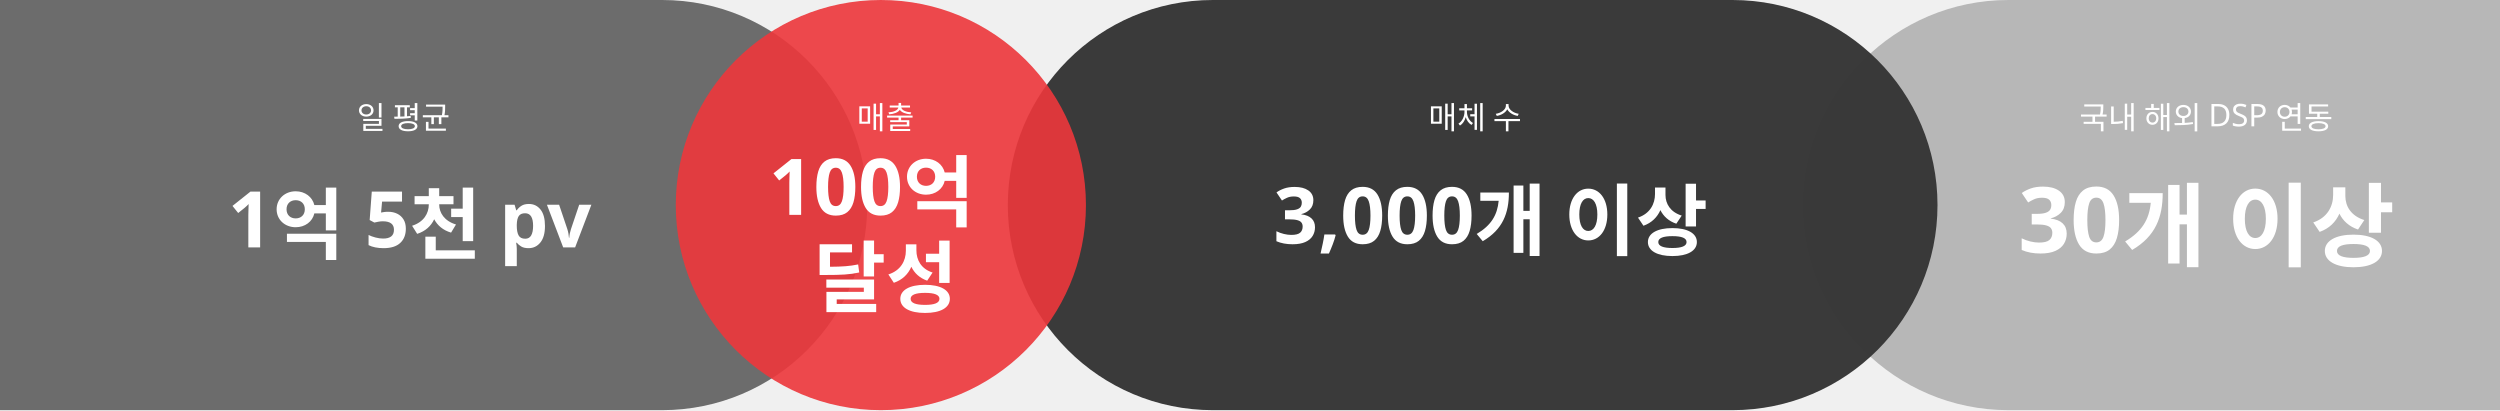
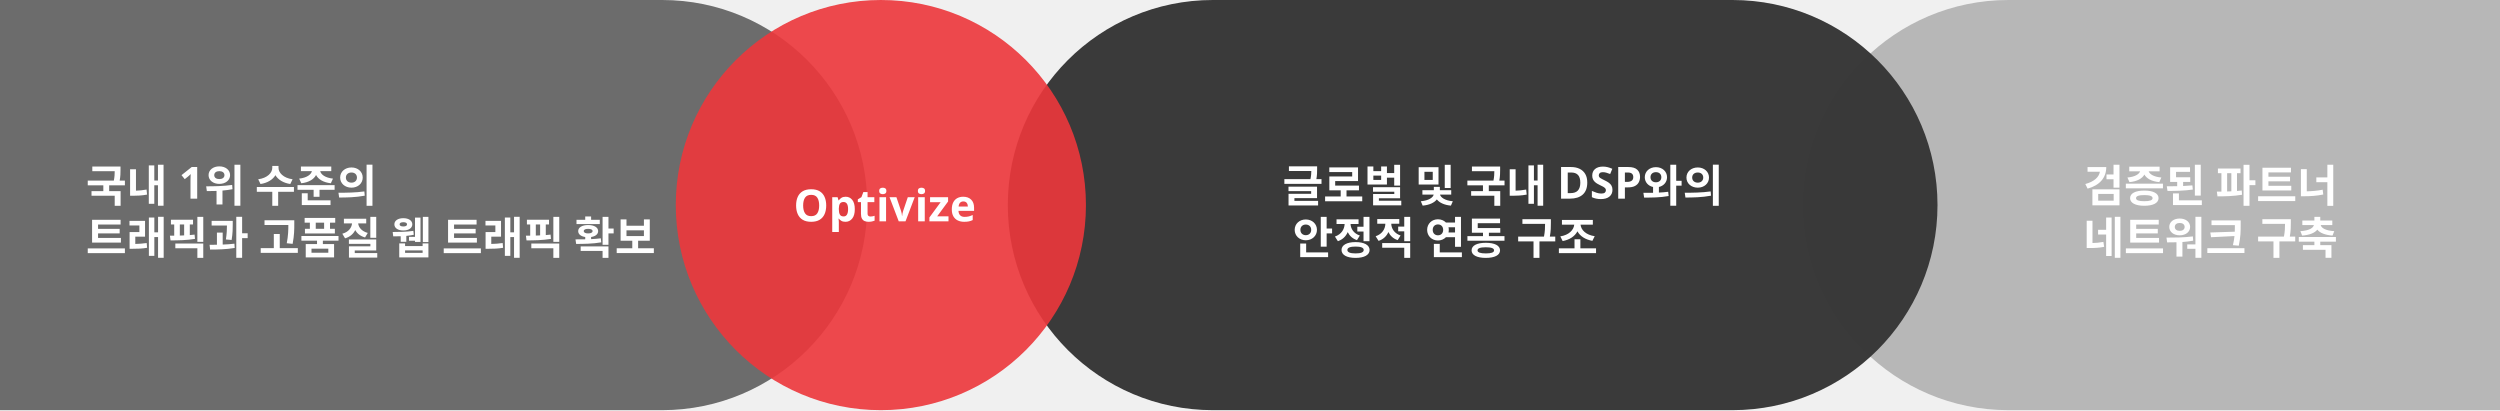
<svg xmlns="http://www.w3.org/2000/svg" width="1920" height="315" viewBox="0 0 1920 315">
-   <g id="그룹_1004" data-name="그룹 1004" transform="translate(0 -4563)">
-     <g id="그룹_1003" data-name="그룹 1003">
-       <path id="사각형_16" data-name="사각형 16" d="M0,0H508.5A157.5,157.5,0,0,1,666,157.5v0A157.5,157.5,0,0,1,508.5,315H0a0,0,0,0,1,0,0V0A0,0,0,0,1,0,0Z" transform="translate(0 4563)" fill="#6c6c6c" />
-       <path id="사각형_18" data-name="사각형 18" d="M0,0H377.5A157.5,157.5,0,0,1,535,157.5v0A157.5,157.5,0,0,1,377.5,315H0a0,0,0,0,1,0,0V0A0,0,0,0,1,0,0Z" transform="translate(1920 4878) rotate(180)" fill="#b7b7b7" />
-       <rect id="사각형_17" data-name="사각형 17" width="714" height="315" rx="157.5" transform="translate(774 4563)" fill="#363636" opacity="0.98" />
-       <circle id="타원_34" data-name="타원 34" cx="157.5" cy="157.5" r="157.5" transform="translate(519 4563)" fill="#ec373b" opacity="0.91" />
-       <text id="매출" transform="translate(658 4662)" fill="#fff" font-size="24" font-family="Pretendard-Medium, Pretendard" font-weight="500">
-         <tspan x="0" y="0">매출</tspan>
-       </text>
-       <text id="일_평균_" data-name="일 평균 " transform="translate(274 4662)" fill="#fff" font-size="24" font-family="Pretendard-Medium, Pretendard" font-weight="500">
-         <tspan x="0" y="0">일 평균 </tspan>
-       </text>
-       <text id="_1억_5천_pv" data-name="1억 5천 pv" transform="translate(175 4753)" fill="#fff" font-size="60" font-family="Pretendard-Bold, Pretendard" font-weight="700">
-         <tspan x="0" y="0">1억 5천 pv</tspan>
-       </text>
-       <text id="_3_000개_이상" data-name="3,000개 이상" transform="translate(978 4750)" fill="#fff" font-size="60" font-family="Pretendard-Bold, Pretendard" font-weight="700">
-         <tspan x="0" y="0">3,000개 이상</tspan>
-       </text>
-       <text id="_30개_이상" data-name="30개 이상" transform="translate(1550 4757)" fill="#fff" font-size="70" font-family="Pretendard-Bold, Pretendard" font-weight="700">
-         <tspan x="0" y="0">30개 이상</tspan>
-       </text>
-       <text id="_100억_달성" data-name="100억  달성" transform="translate(677 4728)" fill="#fff" font-size="60" font-family="Pretendard-Bold, Pretendard" font-weight="700">
-         <tspan x="-86.514" y="0">100억 </tspan>
-         <tspan x="-51.855" y="70">달성</tspan>
-       </text>
-       <text id="매체_수" data-name="매체 수" transform="translate(1097 4662)" fill="#fff" font-size="24" font-family="Pretendard-Medium, Pretendard" font-weight="500">
-         <tspan x="0" y="0">매체 수</tspan>
-       </text>
-       <text id="국내_해외_DSP_연동" data-name="국내 해외 DSP 연동" transform="translate(1597 4662)" fill="#fff" font-size="24" font-family="Pretendard-Medium, Pretendard" font-weight="500">
-         <tspan x="0" y="0">국내 해외 DSP 연동</tspan>
-       </text>
-     </g>
+   <g id="그룹_1029" data-name="그룹 1029" transform="translate(0 -4571)">
+     <path id="사각형_16" data-name="사각형 16" d="M0,0H508.5A157.5,157.5,0,0,1,666,157.5v0A157.5,157.5,0,0,1,508.5,315H0a0,0,0,0,1,0,0V0A0,0,0,0,1,0,0Z" transform="translate(0 4571)" fill="#6c6c6c" />
+     <path id="사각형_18" data-name="사각형 18" d="M0,0H377.5A157.5,157.5,0,0,1,535,157.5v0A157.5,157.5,0,0,1,377.5,315H0a0,0,0,0,1,0,0V0A0,0,0,0,1,0,0Z" transform="translate(1920 4886) rotate(180)" fill="#b7b7b7" />
+     <rect id="사각형_17" data-name="사각형 17" width="714" height="315" rx="157.5" transform="translate(774 4571)" fill="#363636" opacity="0.98" />
+     <circle id="타원_34" data-name="타원 34" cx="157.5" cy="157.5" r="157.5" transform="translate(519 4571)" fill="#ec373b" opacity="0.91" />
+     <text id="국내_1위_수준의_트래픽과_고품질_웹_트래픽_확보" data-name="국내 1위 수준의  트래픽과 고품질 웹 트래픽 확보" transform="translate(66 4726)" fill="#fff" font-size="34" font-family="Pretendard-Bold, Pretendard" font-weight="700">
+       <tspan x="0" y="0">국내 1위 수준의 </tspan>
+       <tspan x="0" y="40">트래픽과 고품질 웹 트래픽 확보</tspan>
+     </text>
+     <text id="검증된_파트너_네트워크_구축" data-name="검증된 파트너  네트워크 구축" transform="translate(1600 4726)" fill="#fff" font-size="34" font-family="Pretendard-Bold, Pretendard" font-weight="700">
+       <tspan x="0" y="0">검증된 파트너 </tspan>
+       <tspan x="0" y="40">네트워크 구축</tspan>
+     </text>
+     <text id="글로벌_및_국내_DSP와의_안정적_연동_구조" data-name="글로벌 및 국내 DSP와의  안정적 연동 구조" transform="translate(985 4726)" fill="#fff" font-size="34" font-family="Pretendard-Bold, Pretendard" font-weight="700">
+       <tspan x="0" y="0">글로벌 및 국내 DSP와의</tspan>
+       <tspan x="0" y="40" xml:space="preserve"> 안정적 연동 구조</tspan>
+     </text>
+     <text id="Optivize" transform="translate(676 4741)" fill="#fff" font-size="34" font-family="Pretendard-Bold, Pretendard" font-weight="700">
+       <tspan x="-66.564" y="0">Optivize</tspan>
+     </text>
  </g>
</svg>
